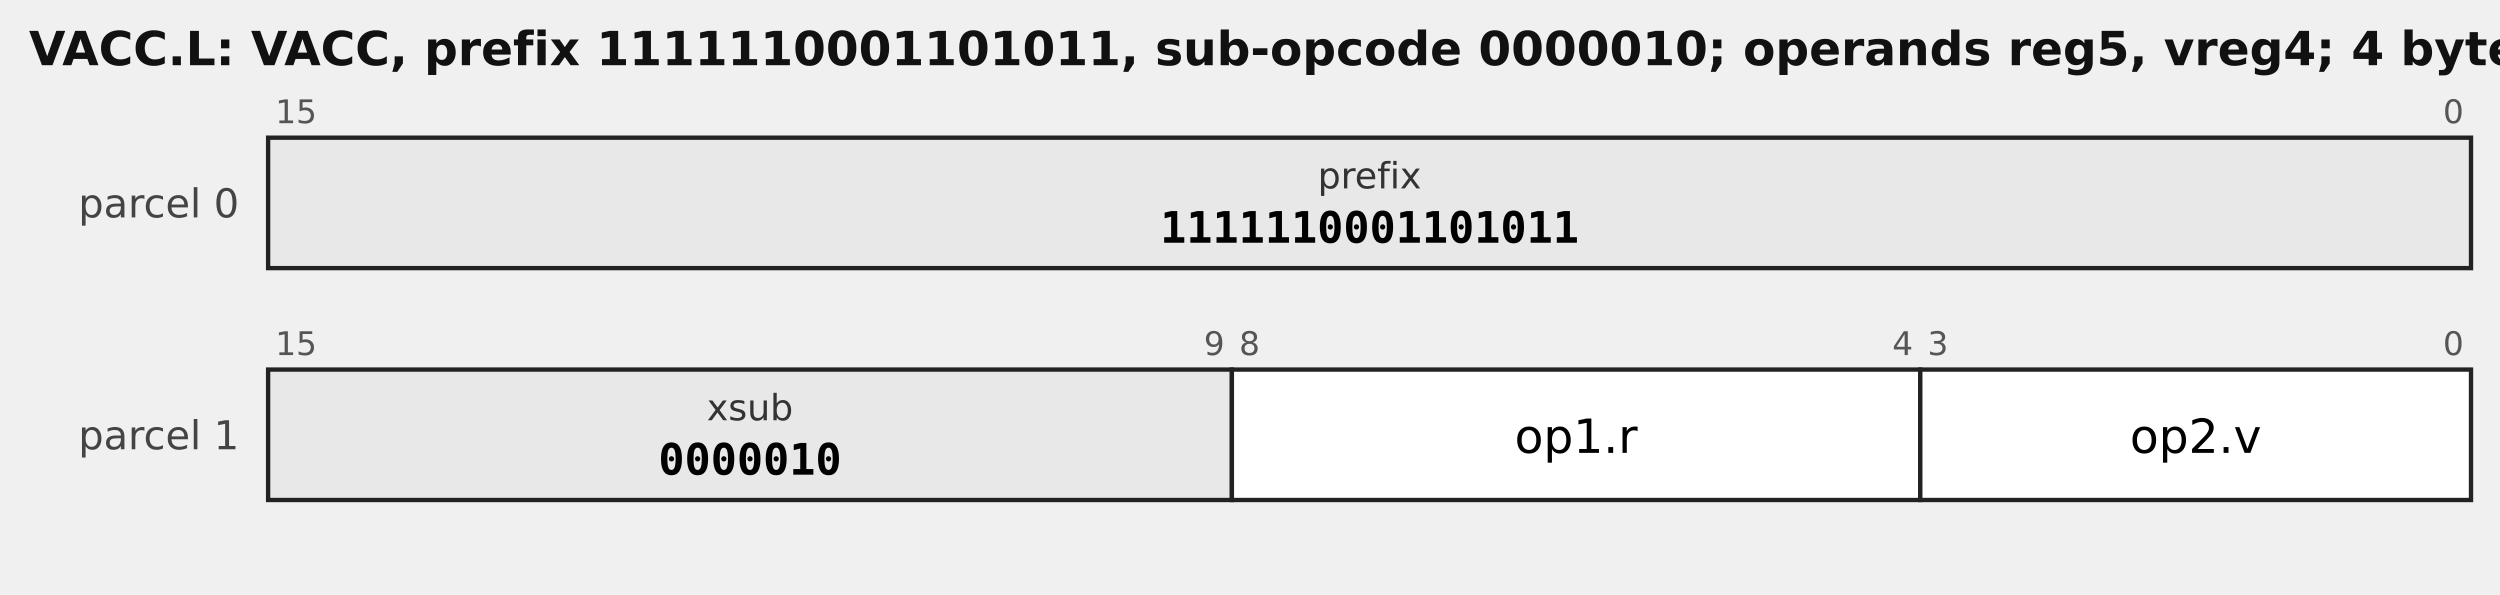
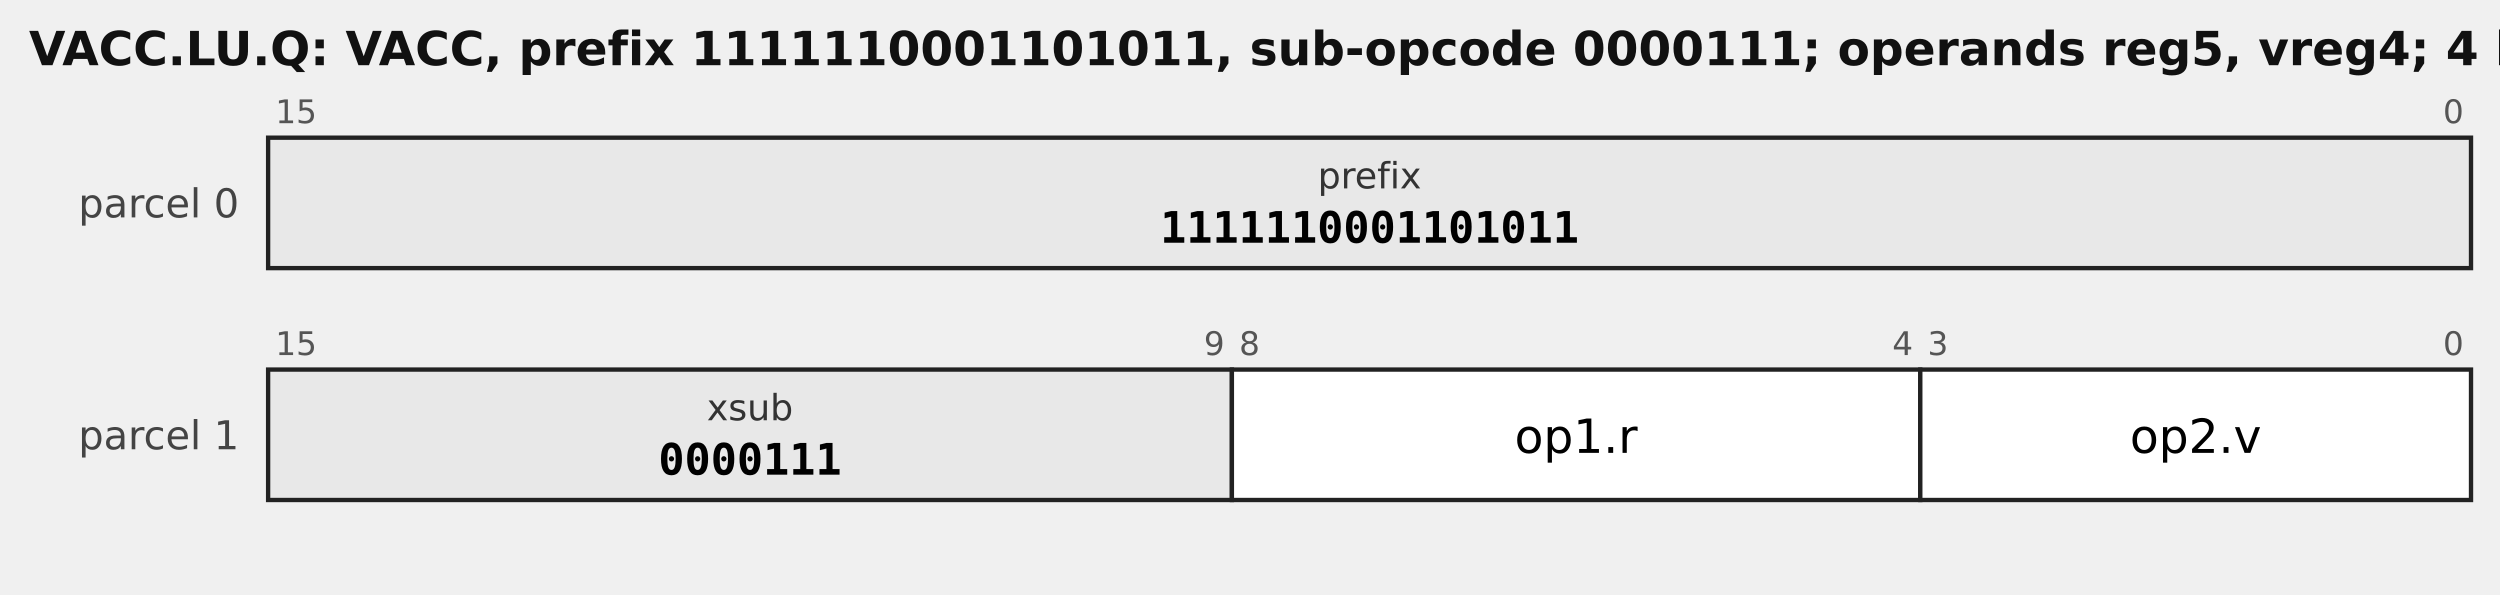
<svg xmlns="http://www.w3.org/2000/svg" width="690" height="164" viewBox="0 0 690 164" font-family="DejaVu Sans, sans-serif">
-   <text x="8" y="18" font-size="13" font-weight="bold" fill="#111">VACC.L: VACC, prefix 1111110001101011, sub-opcode 0000010; operands reg5, vreg4; 4 bytes</text>
+   <text x="8" y="18" font-size="13" font-weight="bold" fill="#111">VACC.LU.Q: VACC, prefix 1111110001101011, sub-opcode 0000111; operands reg5, vreg4; 4 bytes</text>
  <text x="66" y="60" font-size="11" text-anchor="end" fill="#444">parcel 0</text>
  <rect x="74" y="38" width="608" height="36" fill="#e8e8e8" stroke="#222" stroke-width="1.2" />
  <text x="76" y="34" font-size="9" fill="#555" text-anchor="start">15</text>
  <text x="680" y="34" font-size="9" fill="#555" text-anchor="end">0</text>
  <text x="378.0" y="52" font-size="10.0" text-anchor="middle" font-family="DejaVu Sans, sans-serif" fill="#333">prefix</text>
  <text x="378.0" y="67" font-size="12.0" text-anchor="middle" font-family="DejaVu Sans Mono, monospace" font-weight="bold">1111110001101011</text>
  <text x="66" y="124" font-size="11" text-anchor="end" fill="#444">parcel 1</text>
  <rect x="74" y="102" width="266" height="36" fill="#e8e8e8" stroke="#222" stroke-width="1.2" />
  <text x="76" y="98" font-size="9" fill="#555" text-anchor="start">15</text>
  <text x="338" y="98" font-size="9" fill="#555" text-anchor="end">9</text>
  <text x="207.0" y="116" font-size="10.0" text-anchor="middle" font-family="DejaVu Sans, sans-serif" fill="#333">xsub</text>
-   <text x="207.0" y="131" font-size="12.0" text-anchor="middle" font-family="DejaVu Sans Mono, monospace" font-weight="bold">0000010</text>
+   <text x="207.0" y="131" font-size="12.0" text-anchor="middle" font-family="DejaVu Sans Mono, monospace" font-weight="bold">0000111</text>
  <rect x="340" y="102" width="190" height="36" fill="#ffffff" stroke="#222" stroke-width="1.2" />
  <text x="342" y="98" font-size="9" fill="#555" text-anchor="start">8</text>
  <text x="528" y="98" font-size="9" fill="#555" text-anchor="end">4</text>
  <text x="435.0" y="125" font-size="13.0" text-anchor="middle" font-family="DejaVu Sans, sans-serif">op1.r</text>
  <rect x="530" y="102" width="152" height="36" fill="#ffffff" stroke="#222" stroke-width="1.2" />
  <text x="532" y="98" font-size="9" fill="#555" text-anchor="start">3</text>
  <text x="680" y="98" font-size="9" fill="#555" text-anchor="end">0</text>
  <text x="606.0" y="125" font-size="13.0" text-anchor="middle" font-family="DejaVu Sans, sans-serif">op2.v</text>
</svg>
